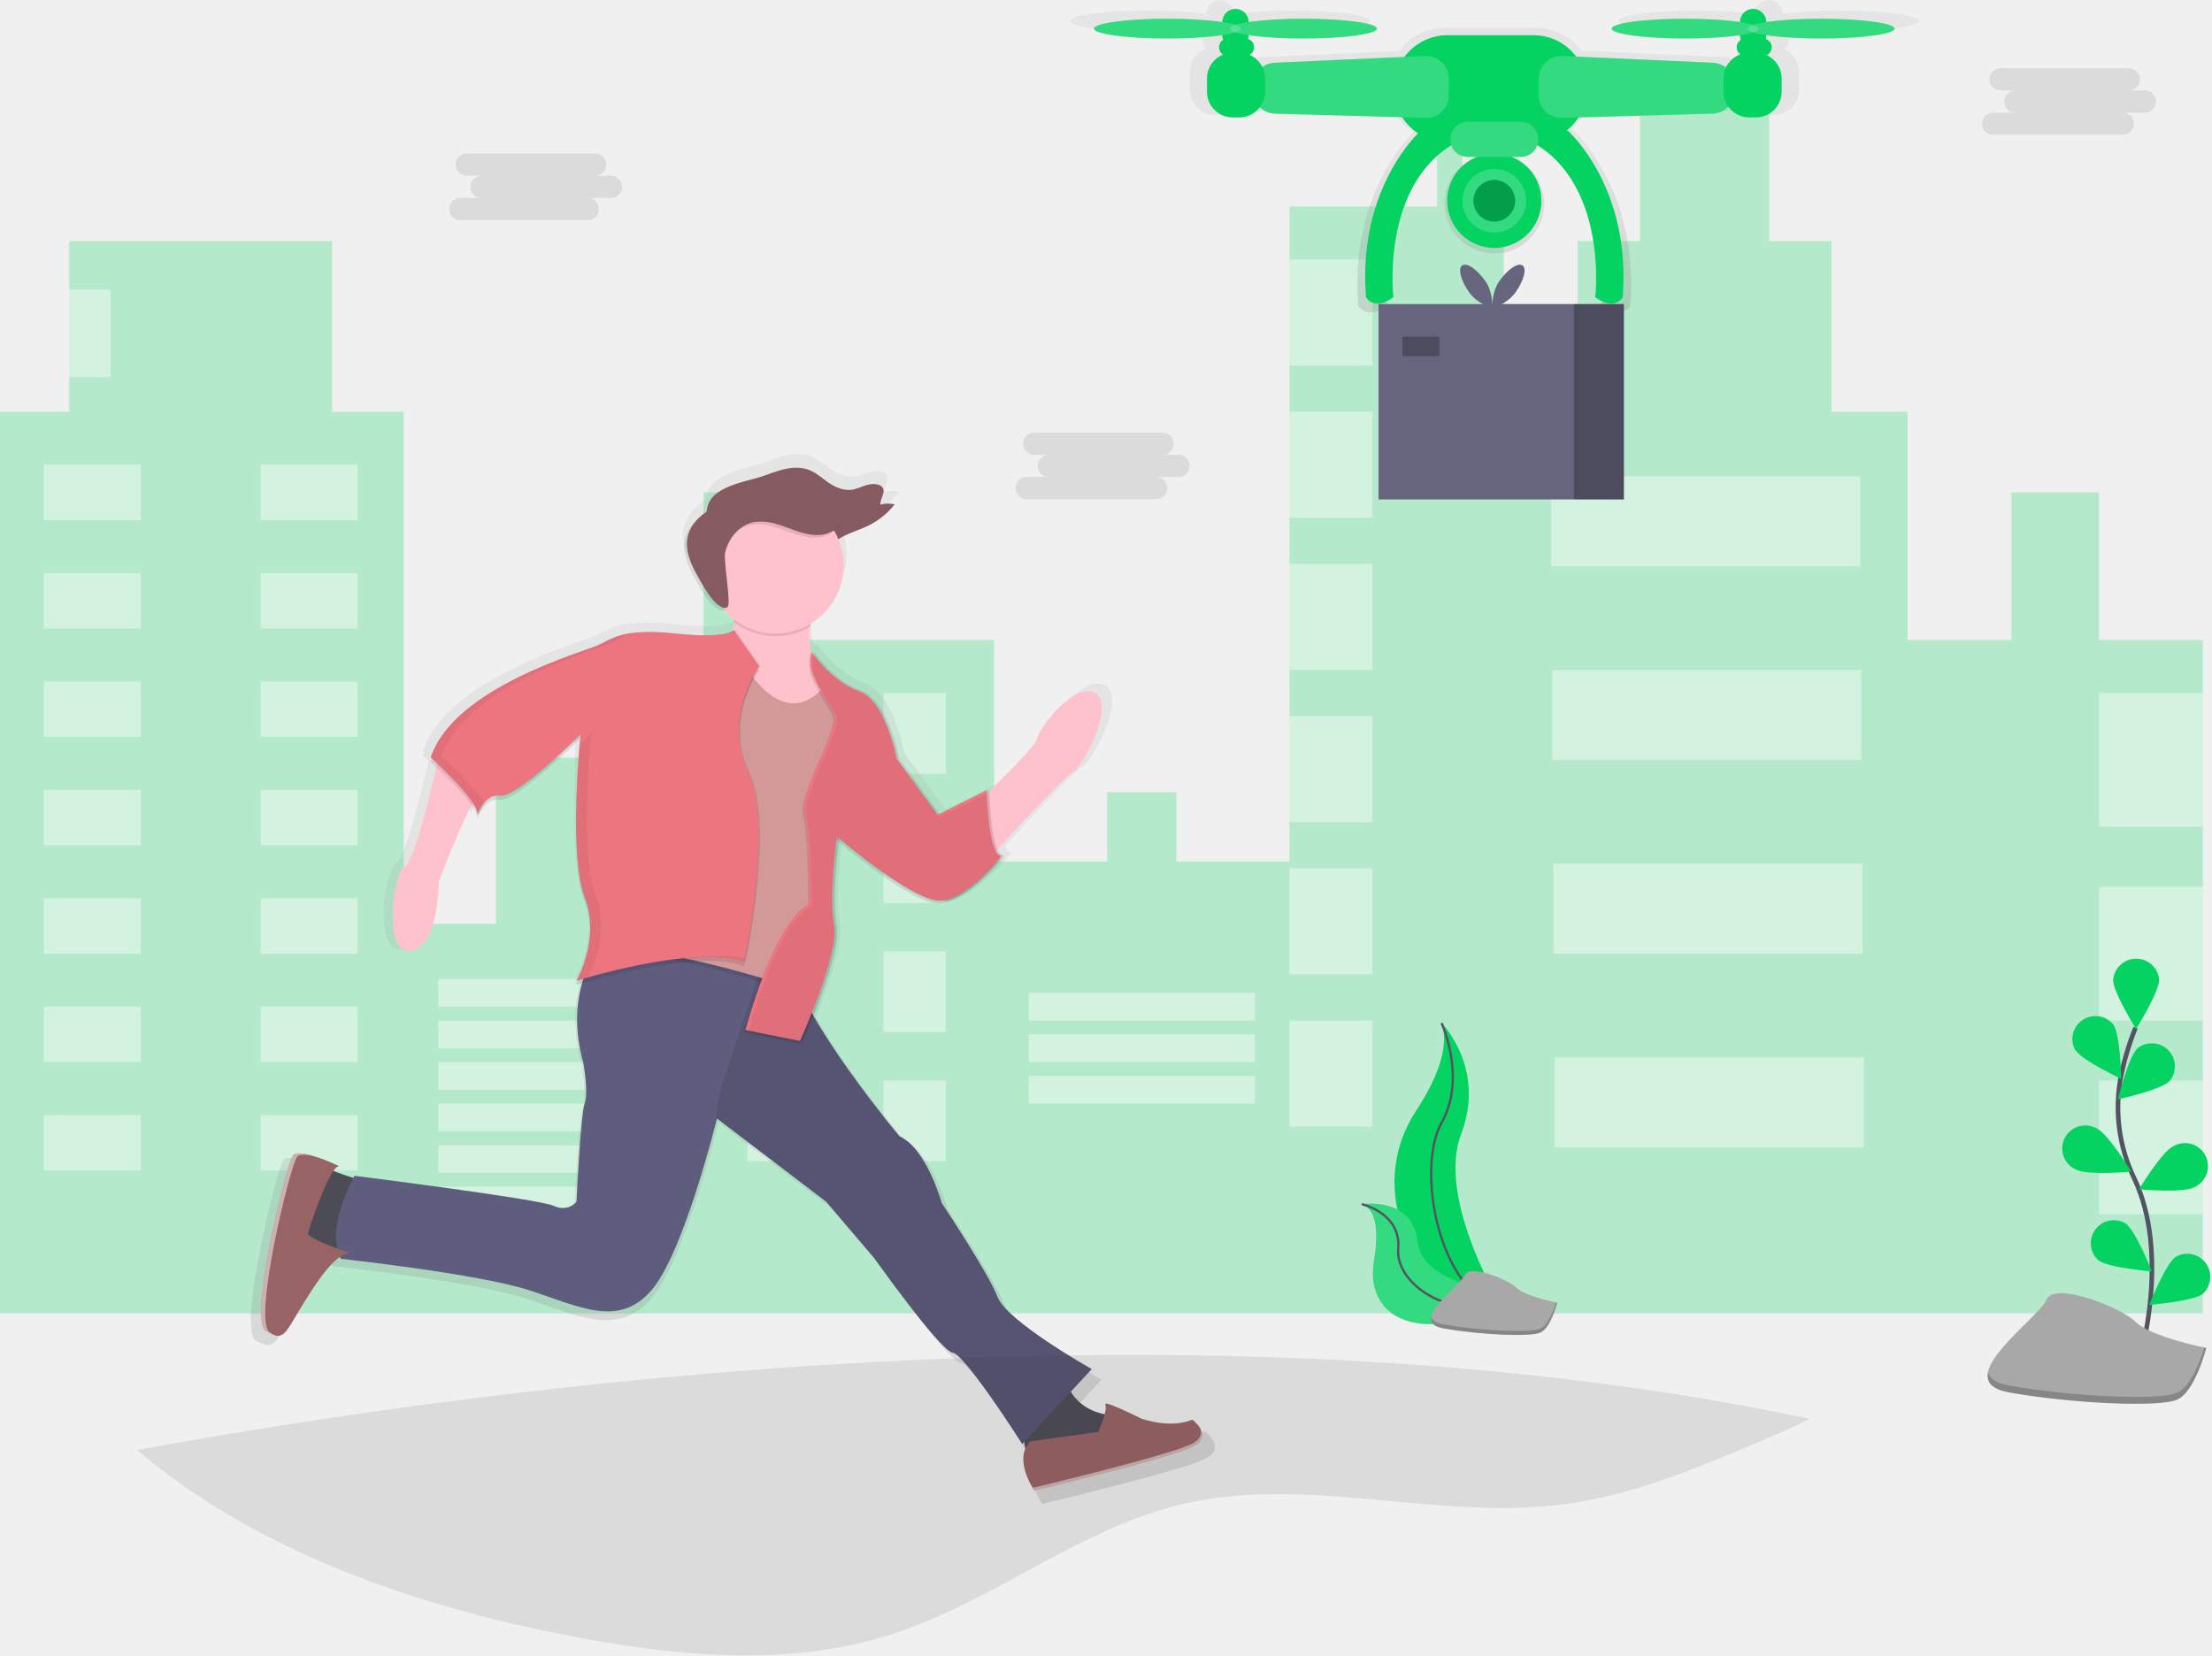
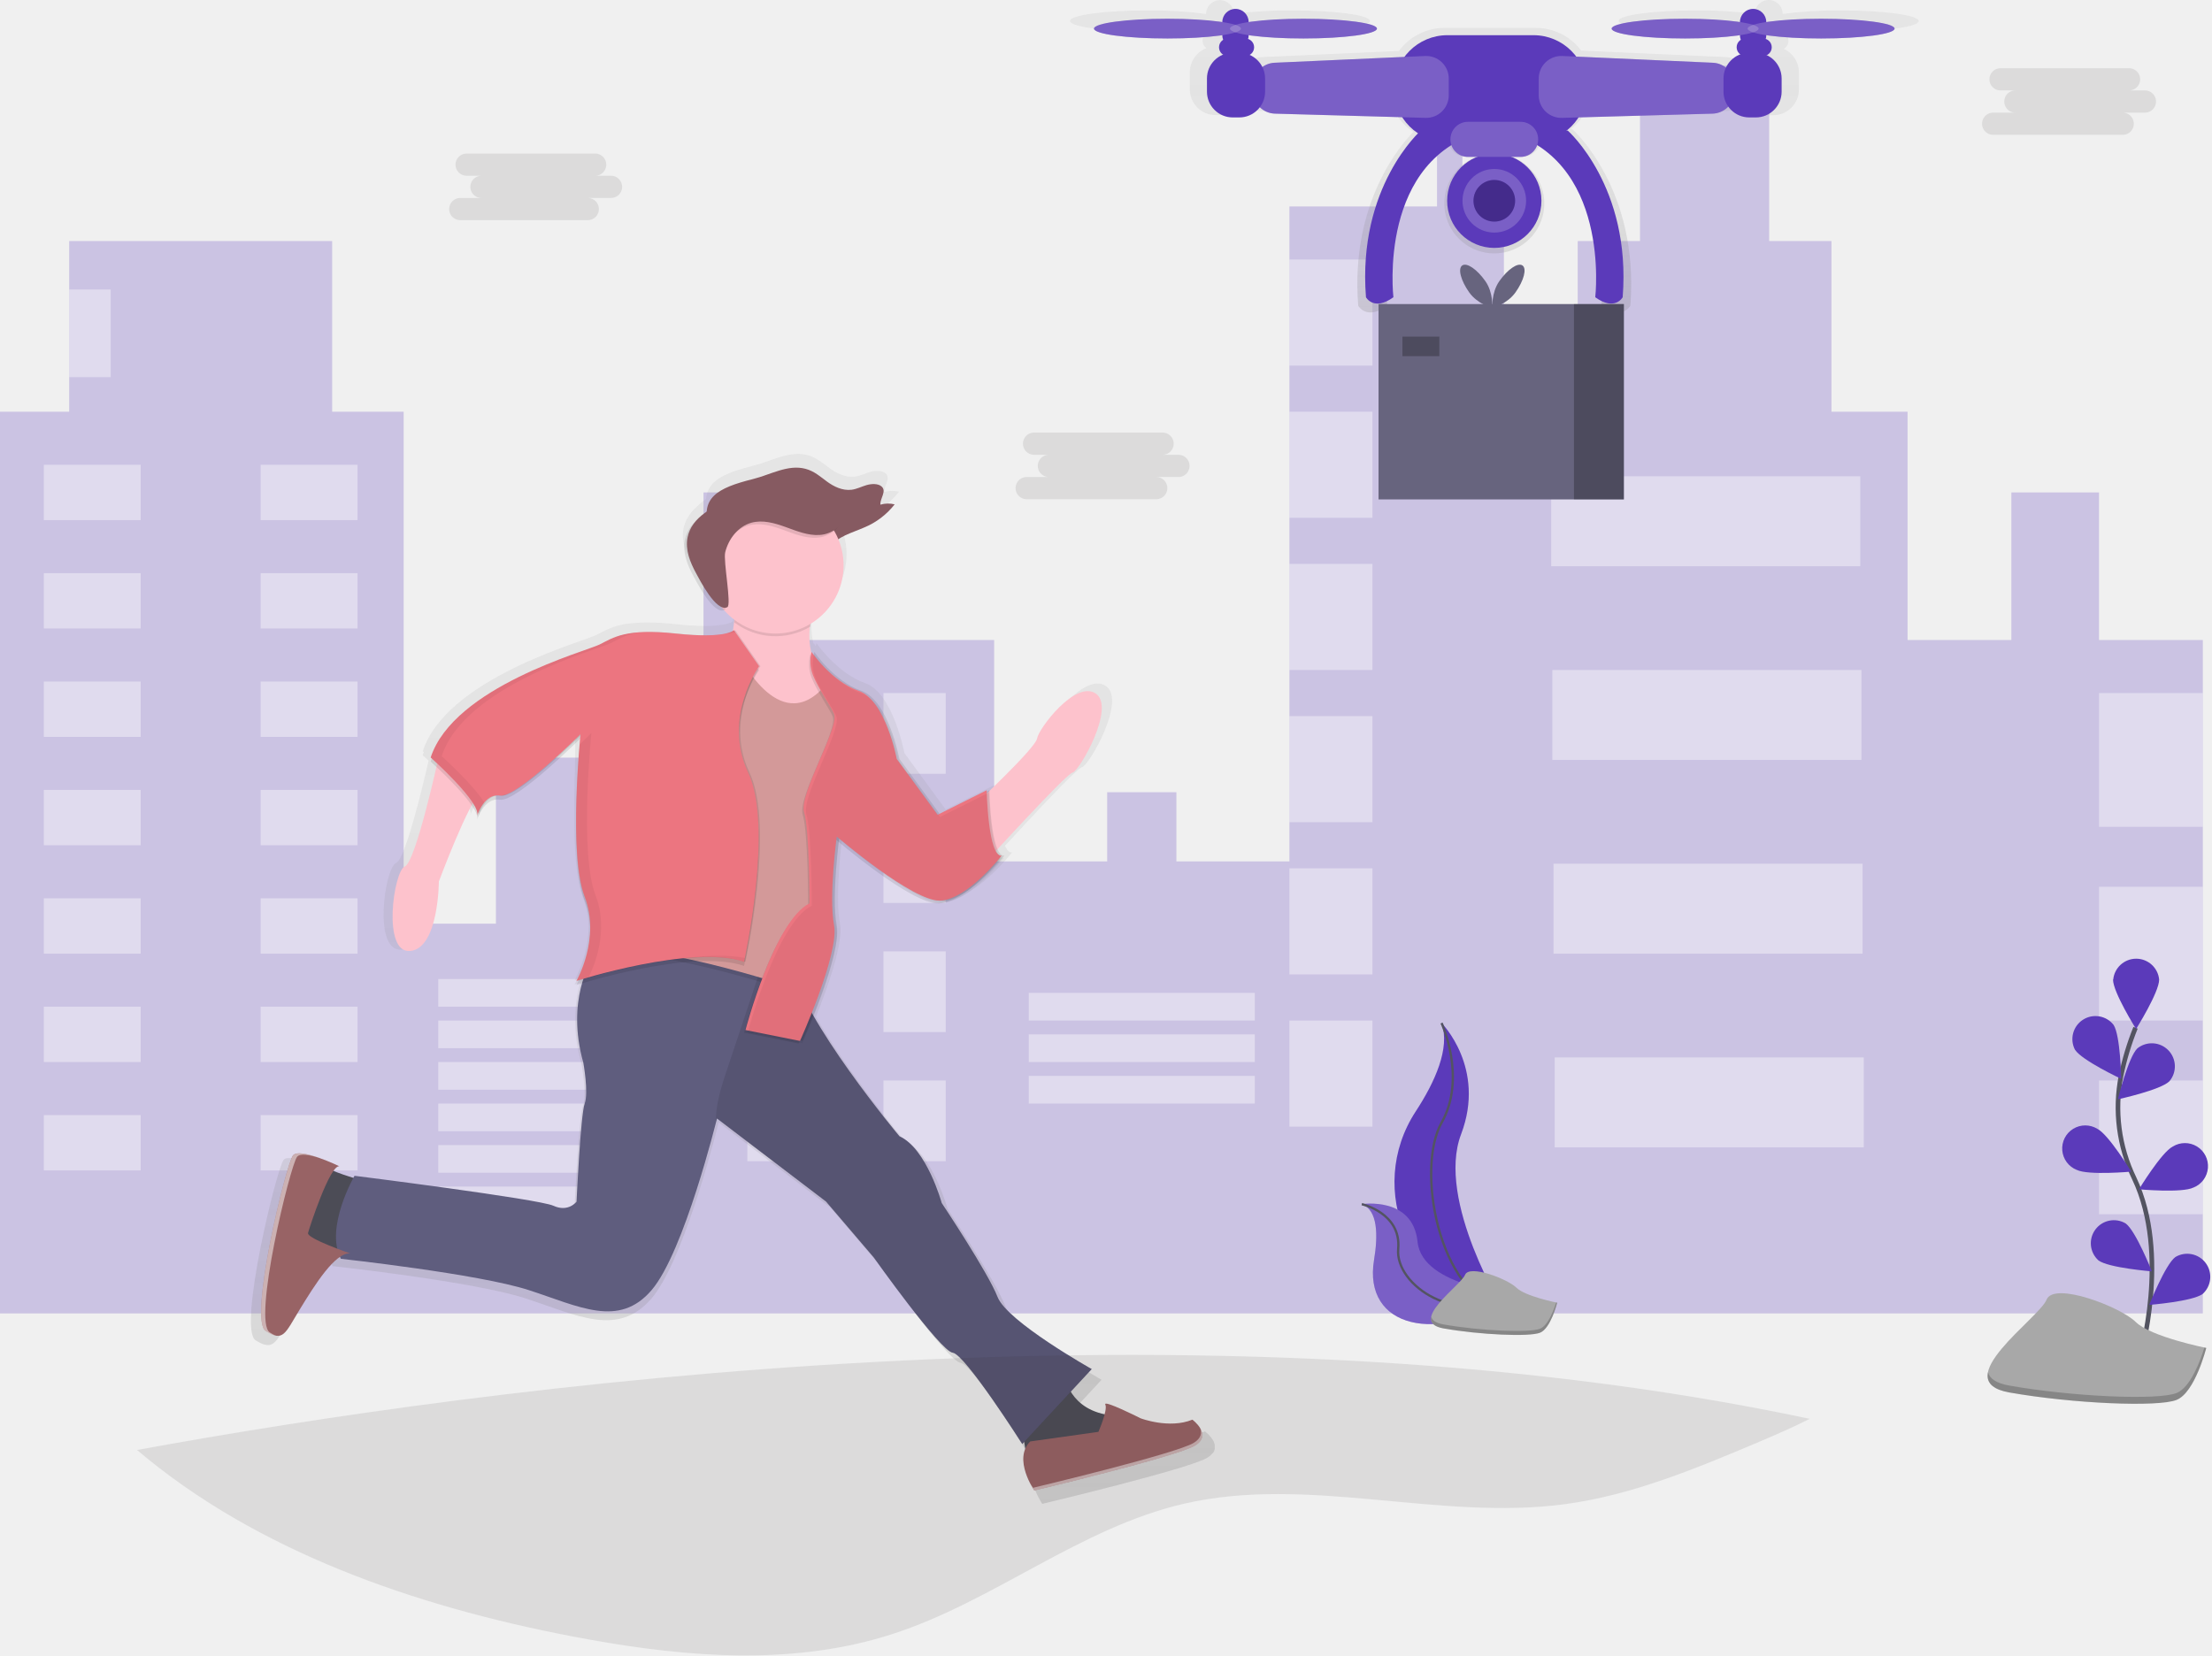
<svg xmlns="http://www.w3.org/2000/svg" xmlns:xlink="http://www.w3.org/1999/xlink" id="26c346b9-da0c-4941-90c9-e7f7f9ba5ac3" data-name="Layer 1" width="958.98" height="717.78" viewBox="0 0 958.98 717.78">
  <defs>
    <linearGradient id="4ef13be0-8e55-4463-b812-64152197208f" x1="768.34" y1="226.6" x2="768.34" y2="91.11" gradientUnits="userSpaceOnUse">
      <stop offset="0" stop-color="gray" stop-opacity="0.25" />
      <stop offset="0.54" stop-color="gray" stop-opacity="0.12" />
      <stop offset="1" stop-color="gray" stop-opacity="0.1" />
    </linearGradient>
    <linearGradient id="5bed69c4-1e02-4930-aaf9-54950fab6759" x1="324.42" y1="444.93" x2="324.42" y2="444.59" xlink:href="#4ef13be0-8e55-4463-b812-64152197208f" />
    <linearGradient id="a88837d3-ccd3-4ab3-a7ec-270b2797a153" x1="437.75" y1="743.35" x2="437.75" y2="288.01" xlink:href="#4ef13be0-8e55-4463-b812-64152197208f" />
  </defs>
-   <polygon points="910 277.53 910 213.53 872 213.53 872 277.53 827 277.53 827 178.53 794 178.53 794 104.53 767 104.53 767 28.53 711 28.53 711 104.53 684 104.53 684 178.53 652 178.53 652 89.53 634 89.53 634 44.53 623 44.53 623 89.53 559 89.53 559 373.53 510 373.53 510 343.53 480 343.53 480 373.53 431 373.53 431 277.53 343 277.53 343 213.53 305 213.53 305 277.53 303 277.53 303 400.53 263 400.53 263 328.53 215 328.53 215 400.53 175 400.53 175 178.53 144 178.53 144 104.53 30 104.53 30 178.53 0 178.53 0 569.53 175 569.53 303 569.53 431 569.53 559 569.53 652 569.53 827 569.53 955 569.53 955 277.53 910 277.53" fill="#04d361" opacity="0.25" />
+   <polygon points="910 277.53 910 213.53 872 213.53 872 277.53 827 277.53 827 178.53 794 178.53 794 104.53 767 104.53 767 28.53 711 28.53 711 104.53 684 104.53 684 178.53 652 178.53 652 89.53 634 89.53 634 44.53 623 44.53 623 89.53 559 89.53 559 373.53 510 373.53 510 343.53 480 343.53 480 373.53 431 373.53 431 277.53 343 277.53 343 213.53 305 213.53 305 277.53 303 277.53 303 400.53 263 400.53 263 328.53 215 328.53 215 400.53 175 400.53 175 178.53 144 178.53 144 104.53 30 104.53 30 178.53 0 178.53 0 569.53 175 569.53 303 569.53 431 569.53 559 569.53 652 569.53 827 569.53 955 569.53 955 277.53 910 277.53" fill="#5b3aba" opacity="0.25" />
  <rect x="19" y="201.53" width="42" height="24" fill="#fff" opacity="0.4" />
  <rect x="233.51" y="292.64" width="42" height="24" transform="translate(388.51 518.17) rotate(-180)" fill="#fff" opacity="0.4" />
  <rect x="19" y="248.53" width="42" height="24" fill="#fff" opacity="0.4" />
  <rect x="233.51" y="339.64" width="42" height="24" transform="translate(388.51 612.17) rotate(-180)" fill="#fff" opacity="0.4" />
  <rect x="19" y="295.53" width="42" height="24" fill="#fff" opacity="0.4" />
  <rect x="233.51" y="386.64" width="42" height="24" transform="translate(388.51 706.17) rotate(-180)" fill="#fff" opacity="0.4" />
  <rect x="19" y="342.53" width="42" height="24" fill="#fff" opacity="0.4" />
  <rect x="233.51" y="433.64" width="42" height="24" transform="translate(388.51 800.17) rotate(-180)" fill="#fff" opacity="0.4" />
  <rect x="19" y="389.53" width="42" height="24" fill="#fff" opacity="0.4" />
  <rect x="233.51" y="480.64" width="42" height="24" transform="translate(388.51 894.17) rotate(-180)" fill="#fff" opacity="0.4" />
  <rect x="19" y="436.53" width="42" height="24" fill="#fff" opacity="0.4" />
  <rect x="233.51" y="527.64" width="42" height="24" transform="translate(388.51 988.17) rotate(-180)" fill="#fff" opacity="0.4" />
  <rect x="19" y="483.53" width="42" height="24" fill="#fff" opacity="0.4" />
  <rect x="233.51" y="574.64" width="42" height="24" transform="translate(388.51 1082.17) rotate(-180)" fill="#fff" opacity="0.4" />
  <rect x="190" y="424.53" width="98" height="12" fill="#fff" opacity="0.4" />
  <rect x="190" y="442.53" width="98" height="12" fill="#fff" opacity="0.4" />
  <rect x="190" y="460.53" width="98" height="12" fill="#fff" opacity="0.4" />
  <rect x="446" y="430.53" width="98" height="12" fill="#fff" opacity="0.4" />
  <rect x="446" y="448.53" width="98" height="12" fill="#fff" opacity="0.4" />
  <rect x="446" y="466.53" width="98" height="12" fill="#fff" opacity="0.4" />
  <rect x="190" y="478.53" width="98" height="12" fill="#fff" opacity="0.4" />
  <rect x="190" y="496.53" width="98" height="12" fill="#fff" opacity="0.4" />
  <rect x="190" y="514.53" width="98" height="12" fill="#fff" opacity="0.4" />
  <rect x="324" y="300.53" width="27" height="35" fill="#fff" opacity="0.4" />
  <rect x="503.51" y="391.64" width="27" height="35" transform="translate(913.51 727.17) rotate(-180)" fill="#fff" opacity="0.4" />
  <rect x="324" y="356.53" width="27" height="35" fill="#fff" opacity="0.4" />
  <rect x="503.51" y="447.64" width="27" height="35" transform="translate(913.51 839.17) rotate(-180)" fill="#fff" opacity="0.4" />
  <rect x="324" y="412.53" width="27" height="35" fill="#fff" opacity="0.4" />
  <rect x="503.51" y="503.64" width="27" height="35" transform="translate(913.51 951.17) rotate(-180)" fill="#fff" opacity="0.4" />
  <rect x="324" y="468.53" width="27" height="35" fill="#fff" opacity="0.4" />
  <rect x="503.51" y="559.64" width="27" height="35" transform="translate(913.51 1063.17) rotate(-180)" fill="#fff" opacity="0.4" />
  <rect x="559" y="112.53" width="36" height="46" fill="#fff" opacity="0.4" />
  <rect x="559" y="178.53" width="36" height="46" fill="#fff" opacity="0.4" />
  <rect x="559" y="244.53" width="36" height="46" fill="#fff" opacity="0.4" />
  <rect x="559" y="310.53" width="36" height="46" fill="#fff" opacity="0.4" />
  <rect x="559" y="376.53" width="36" height="46" fill="#fff" opacity="0.4" />
  <rect x="559" y="442.53" width="36" height="46" fill="#fff" opacity="0.4" />
  <rect x="672.5" y="206.53" width="134" height="39" fill="#fff" opacity="0.4" />
  <rect x="673" y="290.53" width="134" height="39" fill="#fff" opacity="0.4" />
  <rect x="673.5" y="374.53" width="134" height="39" fill="#fff" opacity="0.4" />
  <rect x="674" y="458.53" width="134" height="39" fill="#fff" opacity="0.4" />
  <rect x="30" y="125.53" width="18" height="38" fill="#fff" opacity="0.4" />
  <rect x="910" y="300.53" width="45" height="58" fill="#fff" opacity="0.4" />
  <rect x="910" y="384.53" width="45" height="58" fill="#fff" opacity="0.4" />
  <rect x="910" y="468.53" width="45" height="58" fill="#fff" opacity="0.4" />
  <path d="M385.19,167.32h-6.88a4.82,4.82,0,1,0,0-9.63H322.58a4.82,4.82,0,0,0,0,9.63h6.88a4.82,4.82,0,1,0,0,9.63h-9.63a4.82,4.82,0,0,0,0,9.63h55.73a4.82,4.82,0,0,0,0-9.63h9.63a4.82,4.82,0,1,0,0-9.63Z" transform="translate(-120.51 -91.11)" fill="#252223" opacity="0.1" />
  <path d="M631.19,288.32h-6.88a4.82,4.82,0,1,0,0-9.63H568.58a4.82,4.82,0,0,0,0,9.63h6.88a4.82,4.82,0,1,0,0,9.63h-9.63a4.82,4.82,0,1,0,0,9.63h55.73a4.82,4.82,0,1,0,0-9.63h9.63a4.82,4.82,0,1,0,0-9.63Z" transform="translate(-120.51 -91.11)" fill="#252223" opacity="0.1" />
  <path d="M1050.19,130.32h-6.88a4.82,4.82,0,1,0,0-9.63H987.58a4.82,4.82,0,0,0,0,9.63h6.88a4.82,4.82,0,1,0,0,9.63h-9.63a4.82,4.82,0,1,0,0,9.63h55.73a4.82,4.82,0,1,0,0-9.63h9.63a4.82,4.82,0,1,0,0-9.63Z" transform="translate(-120.51 -91.11)" fill="#252223" opacity="0.1" />
  <path d="M918.56,95.65a181.12,181.12,0,0,0-25.21,1.52h0a6,6,0,0,0-12.1,0h0a181.12,181.12,0,0,0-25.21-1.52c-18.65,0-33.78,2-33.78,4.54s15.12,4.54,33.78,4.54a181.12,181.12,0,0,0,25.21-1.52h0a6,6,0,0,0,.39,2.13,4,4,0,0,0-.4,6.53,11.17,11.17,0,0,0-6.63,6.1,10.33,10.33,0,0,0-5.8-2.11L806,113.06a24.54,24.54,0,0,0-19.67-9.85H746.79a24.54,24.54,0,0,0-19.78,10l-59.66,2.67a10.33,10.33,0,0,0-5.43,1.83,11.17,11.17,0,0,0-5.81-5.58,4,4,0,0,0-.95-7.19,6,6,0,0,0,.25-1.73h0a181.11,181.11,0,0,0,25.21,1.52c18.65,0,33.78-2,33.78-4.54s-15.12-4.54-33.78-4.54a181.12,181.12,0,0,0-25.21,1.52h0a6,6,0,0,0-6-6h0a6,6,0,0,0-6,6h0a181.12,181.12,0,0,0-25.21-1.52c-18.65,0-33.78,2-33.78,4.54s15.12,4.54,33.78,4.54a181.12,181.12,0,0,0,25.21-1.52h0a6,6,0,0,0,.39,2.13,4,4,0,0,0-.24,6.66,11.14,11.14,0,0,0-7.21,10.41v7.46A11.14,11.14,0,0,0,647.4,141h4.43a11.11,11.11,0,0,0,8.93-4.5,10.33,10.33,0,0,0,6.76,2.77l58.5,1.64a24.7,24.7,0,0,0,7.25,7.39c-5.6,5.69-27.44,30.92-23.92,75.38,0,0,3.53,6.55,12.6,0,0,0-5.8-49.54,26.67-69.94a8.06,8.06,0,0,0,7.61,5.41h4.15a21.68,21.68,0,1,0,15.91,0h4.15a8.06,8.06,0,0,0,7.61-5.41c32.47,20.4,26.67,69.94,26.67,69.94,9.07,6.55,12.6,0,12.6,0,4-50.92-25.21-76.62-25.21-76.62h-.53a24.7,24.7,0,0,0,5.48-6.06l61.58-1.72a10.34,10.34,0,0,0,7.05-3,11.12,11.12,0,0,0,9.14,4.78h4.43a11.14,11.14,0,0,0,11.14-11.14v-7.46a11.14,11.14,0,0,0-6.6-10.17,4,4,0,0,0-.72-7.31,6,6,0,0,0,.25-1.73h0a181.11,181.11,0,0,0,25.21,1.52c18.65,0,33.78-2,33.78-4.54S937.22,95.65,918.56,95.65Z" transform="translate(-120.51 -91.11)" fill="url(#4ef13be0-8e55-4463-b812-64152197208f)" />
-   <circle cx="647.83" cy="87.06" r="20.44" fill="#04d361" />
-   <circle cx="647.83" cy="87.06" r="13.79" fill="#04d361" />
+   <circle cx="647.83" cy="87.06" r="20.44" fill="#5b3aba" />
+   <circle cx="647.83" cy="87.06" r="13.79" fill="#5b3aba" />
  <circle cx="647.83" cy="87.06" r="13.79" fill="#f5f5f5" opacity="0.2" />
-   <circle cx="647.83" cy="87.06" r="9.03" fill="#04d361" />
+   <circle cx="647.83" cy="87.06" r="9.03" fill="#5b3aba" />
  <circle cx="647.83" cy="87.06" r="9.03" opacity="0.25" />
-   <path d="M736.48,147.74S708.91,172,712.71,220c0,0,3.33,6.18,11.89,0,0,0-7.13-60.86,40.41-72.27Z" transform="translate(-120.51 -91.11)" fill="#04d361" />
-   <path d="M800.19,147.74S827.77,172,824,220c0,0-3.33,6.18-11.89,0,0,0,7.13-60.86-40.41-72.27Z" transform="translate(-120.51 -91.11)" fill="#04d361" />
-   <rect x="604.32" y="15.26" width="83.68" height="46.36" rx="23.18" ry="23.18" fill="#04d361" />
-   <path d="M738.54,142.22l-65.29-1.83a9.79,9.79,0,0,1-9.52-9.79V128.1a9.79,9.79,0,0,1,9.35-9.78l65.29-2.93a9.79,9.79,0,0,1,10.23,9.78v7.27A9.79,9.79,0,0,1,738.54,142.22Z" transform="translate(-120.51 -91.11)" fill="#04d361" />
-   <path d="M797.66,142.22l65.29-1.83a9.79,9.79,0,0,0,9.52-9.79V128.1a9.79,9.79,0,0,0-9.35-9.78l-65.29-2.93a9.79,9.79,0,0,0-10.23,9.78v7.27A9.79,9.79,0,0,0,797.66,142.22Z" transform="translate(-120.51 -91.11)" fill="#04d361" />
+   <path d="M736.48,147.74S708.91,172,712.71,220c0,0,3.33,6.18,11.89,0,0,0-7.13-60.86,40.41-72.27Z" transform="translate(-120.51 -91.11)" fill="#5b3aba" />
+   <path d="M800.19,147.74S827.77,172,824,220c0,0-3.33,6.18-11.89,0,0,0,7.13-60.86-40.41-72.27Z" transform="translate(-120.51 -91.11)" fill="#5b3aba" />
+   <rect x="604.32" y="15.26" width="83.68" height="46.36" rx="23.18" ry="23.18" fill="#5b3aba" />
+   <path d="M738.54,142.22l-65.29-1.83a9.79,9.79,0,0,1-9.52-9.79V128.1a9.79,9.79,0,0,1,9.35-9.78l65.29-2.93a9.79,9.79,0,0,1,10.23,9.78v7.27A9.79,9.79,0,0,1,738.54,142.22Z" transform="translate(-120.51 -91.11)" fill="#5b3aba" />
+   <path d="M797.66,142.22l65.29-1.83a9.79,9.79,0,0,0,9.52-9.79V128.1a9.79,9.79,0,0,0-9.35-9.78l-65.29-2.93a9.79,9.79,0,0,0-10.23,9.78v7.27A9.79,9.79,0,0,0,797.66,142.22Z" transform="translate(-120.51 -91.11)" fill="#5b3aba" />
  <path d="M738.54,142.22l-65.29-1.83a9.79,9.79,0,0,1-9.52-9.79V128.1a9.79,9.79,0,0,1,9.35-9.78l65.29-2.93a9.79,9.79,0,0,1,10.23,9.78v7.27A9.79,9.79,0,0,1,738.54,142.22Z" transform="translate(-120.51 -91.11)" fill="#f5f5f5" opacity="0.2" />
  <path d="M797.66,142.22l65.29-1.83a9.79,9.79,0,0,0,9.52-9.79V128.1a9.79,9.79,0,0,0-9.35-9.78l-65.29-2.93a9.79,9.79,0,0,0-10.23,9.78v7.27A9.79,9.79,0,0,0,797.66,142.22Z" transform="translate(-120.51 -91.11)" fill="#f5f5f5" opacity="0.2" />
-   <rect x="523.26" y="22.87" width="25.2" height="28.05" rx="11.17" ry="11.17" fill="#04d361" />
-   <rect x="747.2" y="22.87" width="25.2" height="28.05" rx="11.17" ry="11.17" fill="#04d361" />
-   <rect x="528.49" y="16.69" width="15.21" height="7.61" rx="3.8" ry="3.8" fill="#04d361" />
-   <rect x="529.92" y="3.85" width="11.41" height="17.12" rx="5.71" ry="5.71" fill="#04d361" />
-   <ellipse cx="506.14" cy="12.41" rx="31.86" ry="4.28" fill="#04d361" />
-   <ellipse cx="565.1" cy="12.41" rx="31.86" ry="4.28" fill="#04d361" />
-   <rect x="752.9" y="16.69" width="15.21" height="7.61" rx="3.8" ry="3.8" fill="#04d361" />
-   <rect x="754.33" y="3.85" width="11.41" height="17.12" rx="5.71" ry="5.71" fill="#04d361" />
-   <ellipse cx="730.56" cy="12.41" rx="31.86" ry="4.28" fill="#04d361" />
-   <ellipse cx="789.51" cy="12.41" rx="31.86" ry="4.28" fill="#04d361" />
+   <rect x="523.26" y="22.87" width="25.2" height="28.05" rx="11.17" ry="11.17" fill="#5b3aba" />
+   <rect x="747.2" y="22.87" width="25.2" height="28.05" rx="11.17" ry="11.17" fill="#5b3aba" />
+   <rect x="528.49" y="16.69" width="15.21" height="7.61" rx="3.8" ry="3.8" fill="#5b3aba" />
+   <rect x="529.92" y="3.85" width="11.41" height="17.12" rx="5.71" ry="5.71" fill="#5b3aba" />
+   <ellipse cx="506.14" cy="12.41" rx="31.86" ry="4.28" fill="#5b3aba" />
+   <ellipse cx="565.1" cy="12.41" rx="31.86" ry="4.28" fill="#5b3aba" />
+   <rect x="752.9" y="16.69" width="15.21" height="7.61" rx="3.8" ry="3.8" fill="#5b3aba" />
+   <rect x="754.33" y="3.85" width="11.41" height="17.12" rx="5.71" ry="5.71" fill="#5b3aba" />
+   <ellipse cx="730.56" cy="12.41" rx="31.86" ry="4.28" fill="#5b3aba" />
+   <ellipse cx="789.51" cy="12.41" rx="31.86" ry="4.28" fill="#5b3aba" />
  <ellipse cx="506.14" cy="12.41" rx="31.86" ry="4.28" fill="#f5f5f5" opacity="0.2" />
  <ellipse cx="565.1" cy="12.41" rx="31.86" ry="4.28" fill="#f5f5f5" opacity="0.2" />
  <ellipse cx="730.56" cy="12.41" rx="31.86" ry="4.28" fill="#f5f5f5" opacity="0.2" />
  <ellipse cx="789.51" cy="12.41" rx="31.86" ry="4.28" fill="#f5f5f5" opacity="0.2" />
-   <rect x="628.81" y="52.82" width="38.04" height="15.21" rx="7.61" ry="7.61" fill="#04d361" />
+   <rect x="628.81" y="52.82" width="38.04" height="15.21" rx="7.61" ry="7.61" fill="#5b3aba" />
  <rect x="628.81" y="52.82" width="38.04" height="15.21" rx="7.61" ry="7.61" fill="#f5f5f5" opacity="0.2" />
  <polygon points="682.36 131.85 597.65 131.85 597.65 216.56 682.36 216.56 704 216.56 704 131.85 682.36 131.85" fill="#67647e" />
  <rect x="682.36" y="131.85" width="21.65" height="84.71" opacity="0.25" />
  <rect x="608" y="145.97" width="16" height="8.47" opacity="0.25" />
  <path d="M764.45,213c3.6,5.1,3,11.67,3,11.67s-6.38-1.69-10-6.79-5-10.32-3-11.67S760.85,207.89,764.45,213Z" transform="translate(-120.51 -91.11)" fill="#67647e" />
  <path d="M770.54,213c-3.6,5.1-3,11.67-3,11.67s6.38-1.69,10-6.79,5-10.32,3-11.67S774.14,207.89,770.54,213Z" transform="translate(-120.51 -91.11)" fill="#67647e" />
  <path d="M324.48,444.59l-.11.34A2,2,0,0,0,324.48,444.59Z" transform="translate(-120.51 -91.11)" fill="url(#5bed69c4-1e02-4930-aaf9-54950fab6759)" />
  <path d="M646.39,721.2c.07-.1.14-.19.19-.29l.11-.21c.05-.1.11-.19.15-.29l.08-.21c0-.1.08-.2.11-.3s0-.13.05-.2.05-.2.07-.31,0-.12,0-.19,0-.21,0-.32,0-.11,0-.17,0-.22,0-.33,0-.1,0-.15,0-.23,0-.34l0-.13c0-.12,0-.24-.08-.36l0-.11c0-.13-.08-.25-.12-.38l0-.08q-.07-.2-.16-.39l0-.06q-.09-.21-.2-.41l0,0-.24-.43h0a14.8,14.8,0,0,0-3.43-3.72c-10.31,4.25-23-.61-23-.61s-17-8.49-15.77-6.07c.41.82.2,2.45-.26,4.27-8.14-1.71-12.63-6.08-15.07-10l9.27-10s-37.61-21.23-41.85-32.15-24.87-41.85-24.87-41.85-6.67-24.26-18.8-29.72c0,0-24.19-28.9-38.32-53.68,5-12.49,12-32,10.42-40.33-2-10.38.07-30,.9-36.94,6.71,5.6,34,27.77,44.59,27.24,3.81-.19,7.91-2.23,11.76-4.95,9.16-5.8,17.36-16.28,17.36-16.28-1.24.12-2.25-1-3.07-2.9,10.13-11,31.11-33.64,33.4-34.1,3-.61,19.41-29.11,10.31-35.18s-25.47,15.77-26.08,20c-.41,2.88-13.1,15.52-21.22,23.36,0-.2,0-.31,0-.31l-1.2.6c0-.38,0-.6,0-.6l-20.95,10.47-17.87-24.42s-4.85-26.08-17-30.33S474.48,370,474.48,370a12.49,12.49,0,0,0-.27,1.29c-.61-.81-.94-1.29-.94-1.29s0,.11-.08.29a31.91,31.91,0,0,1-.69-11.42l.17-.1c.07-.47.15-.92.23-1.35a30.35,30.35,0,0,0,12.29-37.59c3.09-2.16,7.57-3.5,11.38-5.14a33.38,33.38,0,0,0,13.69-10.35,12.07,12.07,0,0,0-6.34.13c-.26-2.81,3-6,.46-8.14-1.56-1.33-4.47-1.21-6.69-.55s-4.25,1.74-6.61,2c-4.11.5-8-1.49-10.93-3.64s-5.69-4.67-9.61-5.69c-7.79-2-15.51,2.61-23.33,4.57-12.56,3.14-20,6.5-20.61,14.5a26,26,0,0,0-4.44,3.77,16.55,16.55,0,0,0-5.32,9c-1.06,5.44,1.14,11,3.8,15.84,1.51,2.77,8.77,17.12,13.7,15.23a30.5,30.5,0,0,0,4.54,4.25c-.16,1.65-.39,3.32-.65,5a11.28,11.28,0,0,1-3.57,1.23,42.93,42.93,0,0,1-8.23.72,120.44,120.44,0,0,1-12.91-.79,109,109,0,0,0-12.55-.72,61.25,61.25,0,0,0-6.26.3l-.32,0-1.24.15-.19,0-1.35.22-.15,0-1.1.22-.25.05-1.12.27h0l-1.1.31-.18.05-.86.27-.19.06c-.65.22-1.26.46-1.84.7l-.18.08-.72.31-.13.06-.81.38-.07,0-.7.35-.17.09-.68.35,0,0-.86.45-.52.27-.24.13-.71.36c-6.07,3-64.9,18.8-75.21,50.34l.21.19,0,0,.23.21c-.17.46-.34.92-.49,1.38,0,0,1,.9,2.56,2.36-2.77,12.06-10.19,42.88-14.09,44.34-4.85,1.82-10.31,38.82,2.43,37.61s12.74-30.93,12.74-30.93,8.4-22.52,14.59-33.95a15.94,15.94,0,0,1,2.43,4.71l0,.13,0-.12a3.41,3.41,0,0,1,.07,1.6c.6-1.76,3.71-9.84,10.2-8.76,6.93,1.16,33.11-24.63,35.59-27.1-.06.67-.14,1.51-.22,2.48h0v0c0,.57-.1,1.18-.15,1.84l0,.21,0,.5,0,.33,0,.51,0,.36,0,.51,0,.46-.05.75,0,.61,0,.43,0,.61,0,.41,0,.64,0,.43,0,.7,0,.4-.07,1.1v.15l-.06,1,0,.35,0,.84,0,.4,0,.86,0,.36-.05,1v.2q0,.65-.06,1.31v.08q0,.6-.05,1.2v.35l0,1,0,.4q0,.5,0,1v.34q0,1.37-.09,2.77v.2q0,.59,0,1.18v.36q0,.53,0,1.06v.37q0,.58,0,1.17v.23q0,1.43,0,2.88c0,.1,0,.2,0,.31q0,.56,0,1.12,0,.19,0,.39,0,.53,0,1.07c0,.1,0,.2,0,.3,0,13.23.81,26.7,3.78,34.38a37.78,37.78,0,0,1,2.48,12.92,52.73,52.73,0,0,1-6.12,22.87h0l.71-.22-.13.23.39-.12c-.6,1.25-1,1.94-1,1.94s.88-.28,2.45-.74c-2.24,7.9-3.73,20.06.58,35.32,0,0,2.43,13.34.61,18.2s-3.64,43.67-3.64,43.67-3.64,4.85-10.31,1.82-88.55-13.34-88.55-13.34-.19.33-.51.92c-2.52-.79-6.15-2-8.8-3.11,1-1.38,1.89-2.17,2.64-2.06,0,0-4.37-2.11-9.13-3.78h0l-.87-.3h0l-.85-.28-.06,0-.81-.25-.09,0-.74-.21-.15,0-.7-.18-.18,0-.67-.15-.19,0-.6-.12-.23,0-.54-.09-.26,0-.49-.06-.27,0-.46,0h-.93l-.37,0-.24,0-.33.07-.22,0-.28.1-.2.07a2.36,2.36,0,0,0-.26.15l-.15.09a1.88,1.88,0,0,0-.33.31c-3,3.64-20,73.39-12.13,78.24l.68.41.28.16.36.2.35.18.25.13.38.18.19.09.39.17.14.06.4.15.09,0,.41.13h.05c4.4,1.19,5.86-2.88,11.19-11.6,5.22-8.54,11.93-19.31,17.79-23.3.13.29.26.58.4.86,0,0,61.26,6.67,83.7,14s40,17,54.59,0c13.06-15.23,26.11-64.62,28.66-74.63h0v0l.38-1.5h0l0-.13v-.13l48.52,37,21.23,24.87s29.72,41.85,35.18,42.46S567,722.73,567,722.73l.92-1c.22,1.11.39,2.13.52,3-2,4.81-.15,10.61,1.67,14.43h0l.08.16.21.42.11.22.2.39.1.19.21.4.11.19.16.29.08.15.21.36.09.15.13.21.07.12.16.26.06.1.1.15,0,.07.1.16,0,0,.06.08v0l0,0s63.69-15.16,71.57-20c.25-.15.48-.31.7-.47l.2-.16.4-.32.2-.19.31-.29.18-.21.24-.28Z" transform="translate(-120.51 -91.11)" fill="url(#a88837d3-ccd3-4ab3-a7ec-270b2797a153)" />
  <path d="M276.5,602.74s-14.18-4.14-14.77-5.91-12.41,32.49-12.41,32.49l11.82,8.27s12.41-7.09,18.91-5.91S276.5,602.74,276.5,602.74Z" transform="translate(-120.51 -91.11)" fill="#4c4c56" />
  <path d="M581.94,687.22s1.77,16,21.27,17.72-13,16-13,16l-24.81,1.77s-.59-10-4.73-17.72S581.94,687.22,581.94,687.22Z" transform="translate(-120.51 -91.11)" fill="#4c4c56" />
  <path d="M376.94,507.62s-11.22,17.13-3.54,44.31c0,0,2.36,13,.59,17.72s-3.54,42.54-3.54,42.54-3.54,4.73-10,1.77-86.25-13-86.25-13-13,22.45-5.91,36c0,0,59.67,6.5,81.53,13.59s39,16.54,53.17,0,28.36-74.44,28.36-74.44l47.26,36,20.68,24.22s28.95,40.76,34.27,41.35,30.13,39.58,30.13,39.58l30.13-32.49S557.13,664.18,553,653.54s-24.22-40.76-24.22-40.76-6.5-23.63-18.31-28.95c0,0-42.54-50.81-46.67-74.44S392.89,497,392.89,497Z" transform="translate(-120.51 -91.11)" fill="#5f5d7e" />
  <path d="M596.71,712s4.14-9.45,3-11.82S615,706.12,615,706.12s12.41,4.73,22.45.59c0,0,8.86,6.5,1.18,11.22s-69.71,19.5-69.71,19.5-9.45-13.59-1.77-21.27Z" transform="translate(-120.51 -91.11)" fill="#986365" />
  <path d="M553,653.54c-4.14-10.63-24.22-40.76-24.22-40.76s-6.5-23.63-18.31-28.95c0,0-42.54-50.81-46.67-74.44-.85-4.87-4.37-8.26-9.41-10.57l-8.24,24.75-11.25,33.8c-2.17,6.52-4.23,13.79-4,20.53.29-1.12.44-1.74.44-1.74l47.26,36,20.68,24.22s28.95,40.76,34.27,41.35,30.13,39.58,30.13,39.58l30.13-32.49S557.13,664.18,553,653.54Z" transform="translate(-120.51 -91.11)" opacity="0.1" />
  <path d="M473.23,355.79s-5,12.7,1.48,24.52-2.66,32.79-8.57,34-29.54-14.18-31.31-24.22,7.68-30.72,3-44.31Z" transform="translate(-120.51 -91.11)" fill="#fdc2cc" />
  <path d="M441.33,377.65s18.31,37.22,38.4,10.63c0,0,20.09,40.76,13.59,47.26A136.22,136.22,0,0,1,478.55,448l-10.63,74.44s-60.26-20.68-85.66-17.13l39-93.34Z" transform="translate(-120.51 -91.11)" opacity="0.1" />
  <path d="M441.33,375.88s18.31,37.22,38.4,10.63c0,0,20.09,40.76,13.59,47.26a136.22,136.22,0,0,1-14.77,12.41l-10.63,74.44s-60.26-20.68-85.66-17.13l39-93.34Z" transform="translate(-120.51 -91.11)" fill="#d39999" />
  <path d="M310.77,419s-10,46.08-14.77,47.85-10,37.81,2.36,36.63,12.41-30.13,12.41-30.13,13-34.86,18.31-39S310.77,419,310.77,419Z" transform="translate(-120.51 -91.11)" fill="#fdc2cc" />
  <path d="M542.95,440.27s26.59-24.81,27.18-28.95,16.54-25.4,25.4-19.5-7.09,33.67-10,34.27-37.81,39-37.81,39Z" transform="translate(-120.51 -91.11)" fill="#fdc2cc" />
  <path d="M438.67,366.13s-3.25,3.84-25.11,1.48-27.18,1.77-33.08,4.73-63.21,18.31-73.26,49c0,0,22.45,20.09,20.09,25.4,0,0,3-10,10-8.86s34.86-26.59,34.86-26.59-5.32,52,1.77,70.3-3.54,36.63-3.54,36.63,50.22-16,72.67-8.27c0,0,13-58.49,1.77-82.12s4.73-46.08,4.73-46.08Z" transform="translate(-120.51 -91.11)" opacity="0.1" />
  <path d="M439.26,364.36s-3.25,3.84-25.11,1.48-27.18,1.77-33.08,4.73-63.21,18.31-73.26,49c0,0,22.45,20.09,20.09,25.4,0,0,3-10,10-8.86s34.86-26.59,34.86-26.59-5.32,52,1.77,70.3S371,516.48,371,516.48s50.22-16,72.67-8.27c0,0,13-58.49,1.77-82.12S450.19,380,450.19,380Z" transform="translate(-120.51 -91.11)" opacity="0.1" />
  <path d="M438.67,364.36s-3.25,3.84-25.11,1.48-27.18,1.77-33.08,4.73-63.21,18.31-73.26,49c0,0,22.45,20.09,20.09,25.4,0,0,3-10,10-8.86s34.86-26.59,34.86-26.59-5.32,52,1.77,70.3-3.54,36.63-3.54,36.63,50.22-16,72.67-8.27c0,0,13-58.49,1.77-82.12S449.6,380,449.6,380Z" transform="translate(-120.51 -91.11)" fill="#ec7580" />
  <path d="M471.76,375s8.57,12.7,20.38,16.84,16.54,29.54,16.54,29.54l17.72,24.22L547.67,435s.59,28.95,6.5,28.36c0,0-14.77,18.91-26.59,19.5S482.69,455,482.69,455s-3.54,26-1.18,38.4-14.77,50.22-14.77,50.22l-23.63-4.73s12.41-47.26,27.77-54.94c0,0,0-31.9-2.36-39.58s15.36-36.63,13-42.54c-1.33-3.31-6.53-10.4-9.16-16.84A16.85,16.85,0,0,1,471.76,375Z" transform="translate(-120.51 -91.11)" opacity="0.1" />
  <path d="M473.53,373.81s8.57,12.7,20.38,16.84,16.54,29.54,16.54,29.54l17.72,24.22,21.27-10.63s.59,28.95,6.5,28.36c0,0-14.77,18.91-26.59,19.5s-44.9-27.77-44.9-27.77-3.54,26-1.18,38.4-14.77,50.22-14.77,50.22l-23.63-4.73s12.41-47.26,27.77-54.94c0,0,0-31.9-2.36-39.58s15.36-36.63,13-42.54c-1.33-3.31-6.53-10.4-9.16-16.84A16.85,16.85,0,0,1,473.53,373.81Z" transform="translate(-120.51 -91.11)" opacity="0.1" />
  <path d="M472.35,373.81s8.57,12.7,20.38,16.84,16.54,29.54,16.54,29.54L527,444.41l21.27-10.63s.59,28.95,6.5,28.36c0,0-14.77,18.91-26.59,19.5s-44.9-27.77-44.9-27.77-3.54,26-1.18,38.4-14.77,50.22-14.77,50.22l-23.63-4.73s12.41-47.26,27.77-54.94c0,0,0-31.9-2.36-39.58s15.36-36.63,13-42.54c-1.33-3.31-6.53-10.4-9.16-16.84A16.85,16.85,0,0,1,472.35,373.81Z" transform="translate(-120.51 -91.11)" fill="#ec7580" />
  <path d="M473.35,374.81s8.57,12.7,20.38,16.84,16.54,29.54,16.54,29.54L528,445.41l21.27-10.63s.59,28.95,6.5,28.36c0,0-14.77,18.91-26.59,19.5s-44.9-27.77-44.9-27.77-3.54,26-1.18,38.4-14.77,50.22-14.77,50.22l-23.63-4.73s12.41-47.26,27.77-54.94c0,0,0-31.9-2.36-39.58s15.36-36.63,13-42.54c-1.33-3.31-6.53-10.4-9.16-16.84A16.85,16.85,0,0,1,473.35,374.81Z" transform="translate(-120.51 -91.11)" opacity="0.05" />
  <path d="M267.64,596.83s-17.13-8.27-20.09-4.73-19.5,71.48-11.82,76.21,8.27,1.18,14.77-9.45,15.36-24.81,21.86-24.22c0,0-18.91-6.5-18.31-8.86S263.51,596.24,267.64,596.83Z" transform="translate(-120.51 -91.11)" fill="#986365" />
  <path d="M438.86,361a29.53,29.53,0,0,0,32.92,1.85,29.93,29.93,0,0,1,1.46-5.9l-35.45-10C439.25,351.12,439.35,356,438.86,361Z" transform="translate(-120.51 -91.11)" opacity="0.1" />
  <path d="M460.78,337.89c7.2.62,16-.73,18.65-5.63.77-1.41.93-3,1.71-4.37,2.26-4.06,8.72-5.72,13.91-8a32.51,32.51,0,0,0,13.33-10.08,11.76,11.76,0,0,0-6.18.13c-.25-2.73,2.9-5.85.45-7.93-1.52-1.29-4.35-1.17-6.52-.53s-4.13,1.69-6.44,2c-4,.49-7.79-1.45-10.65-3.55s-5.54-4.55-9.36-5.54c-7.58-2-15.11,2.55-22.72,4.45-15.61,3.91-23.18,8.15-18.94,21.72C431.16,330.61,447.68,336.76,460.78,337.89Z" transform="translate(-120.51 -91.11)" fill="#865a61" />
  <circle cx="336.18" cy="245.18" r="29.54" fill="#fdc2cc" />
  <path d="M433.73,331.79c1.43-5.8,5.56-11.21,11.31-12.82,4.89-1.37,10.09.12,14.87,1.85s9.65,3.75,14.72,3.45,10.39-3.8,10.77-8.86a4.24,4.24,0,0,0-.37-2.29,5.63,5.63,0,0,0-2.11-2c-7.43-4.74-15.88-8.47-24.69-8.33-7.25.12-14.18,2.84-20.92,5.52-8.5,3.38-18.17,8.11-19.92,17.09-1,5.3,1.11,10.69,3.7,15.43,1.5,2.74,8.76,17.12,13.56,14.75C436.59,354.66,432.81,335.51,433.73,331.79Z" transform="translate(-120.51 -91.11)" opacity="0.1" />
  <path d="M434.91,330.61c1.43-5.8,5.56-11.21,11.31-12.82,4.89-1.37,10.09.12,14.87,1.85s9.65,3.75,14.72,3.45,10.39-3.8,10.77-8.86a4.24,4.24,0,0,0-.37-2.29,5.63,5.63,0,0,0-2.11-2c-7.43-4.74-15.88-8.47-24.69-8.33-7.25.12-14.18,2.84-20.92,5.52-8.5,3.38-18.17,8.11-19.92,17.09-1,5.3,1.11,10.69,3.7,15.43,1.5,2.74,8.76,17.12,13.56,14.75C437.77,353.48,434,334.33,434.91,330.61Z" transform="translate(-120.51 -91.11)" fill="#865a61" />
  <path d="M237.51,668.91c-7.68-4.73,8.86-72.67,11.82-76.21,1.29-1.55,5.31-.84,9.42.46-4.66-1.63-9.71-2.83-11.19-1-3,3.54-19.5,71.48-11.82,76.21a13.93,13.93,0,0,0,4.28,1.95A21.65,21.65,0,0,1,237.51,668.91Z" transform="translate(-120.51 -91.11)" fill="#fff" opacity="0.5" />
  <path d="M640.81,710.34c.8,2,.56,4.39-2.75,6.42-7.68,4.73-69.71,19.5-69.71,19.5a29.62,29.62,0,0,1-1.69-2.87,31.57,31.57,0,0,0,2.28,4.05s62-14.77,69.71-19.5C642.62,715.5,642.17,712.58,640.81,710.34Z" transform="translate(-120.51 -91.11)" fill="#fff" opacity="0.5" />
  <g opacity="0.05">
    <path d="M330.47,439.08C325.56,431.18,312,419,312,419c10-30.72,67.35-46.08,73.26-49,3.26-1.63,6.34-3.62,12.12-4.68-9,.66-12.79,3.24-16.84,5.27-5.91,3-63.21,18.31-73.26,49,0,0,21.58,19.31,20.19,25.07A18.49,18.49,0,0,1,330.47,439.08Z" transform="translate(-120.51 -91.11)" />
    <path d="M327.42,444.67l-.11.33A1.91,1.91,0,0,0,327.42,444.67Z" transform="translate(-120.51 -91.11)" />
    <path d="M439.35,365.33l-.68-1s-.75.88-3.93,1.54A34.47,34.47,0,0,0,439.35,365.33Z" transform="translate(-120.51 -91.11)" />
    <path d="M338,436.17a7.88,7.88,0,0,0,2.58-.7A6.42,6.42,0,0,0,338,436.17Z" transform="translate(-120.51 -91.11)" />
    <path d="M414.86,506.88c10.57-1.16,20.89-1.18,28.24,1.33,0,0,.14-.62.37-1.73C435.41,504.91,425.06,505.46,414.86,506.88Z" transform="translate(-120.51 -91.11)" />
    <path d="M375.68,514.93c2-4,9.17-19.82,3-35.67-7.09-18.31-1.77-70.3-1.77-70.3s-2,2-5.12,5c-1.09,12.89-3.67,50.84,2.17,65.93,7.09,18.31-3.54,36.63-3.54,36.63S372.39,515.86,375.68,514.93Z" transform="translate(-120.51 -91.11)" />
  </g>
  <path d="M905.08,706.34c-7.12,3.67-14.58,6.84-21.94,10-27.19,11.48-54.79,23.06-84,27-54.82,7.39-111.44-12.62-165.33-.17-45.15,10.42-82.49,42.35-126.6,56.57-20.51,6.61-41.85,9.2-63.38,9.2H441q-4-.05-7.94-.2c-21.83-.82-43.75-4.05-65.15-8.18-67.57-13-136.34-36.83-188-80.7C330.34,692.33,640.19,650.15,905.08,706.34Z" transform="translate(-120.51 -91.11)" fill="#252223" opacity="0.1" />
-   <path d="M745.48,534.72s19.42,19.42,8.46,48.24,18.8,76.75,18.8,76.75l-.91-.15c-39.89-7-59.71-52.66-37.53-86.55C742.54,560.4,749.31,545.62,745.48,534.72Z" transform="translate(-120.51 -91.11)" fill="#04d361" />
+   <path d="M745.48,534.72s19.42,19.42,8.46,48.24,18.8,76.75,18.8,76.75l-.91-.15c-39.89-7-59.71-52.66-37.53-86.55C742.54,560.4,749.31,545.62,745.48,534.72Z" transform="translate(-120.51 -91.11)" fill="#5b3aba" />
  <path d="M745.48,534.72s11,23.81,0,43.23-1.88,73.93,27.25,81.76" transform="translate(-120.51 -91.11)" fill="none" stroke="#535461" stroke-miterlimit="10" />
-   <path d="M710.89,613.27s22.16-3.53,24.18,16.33,42.62,22.61,42.62,22.61l-.76.51c-33.52,22-65.56,14-60.73-15.2C718,626.66,717.84,615.75,710.89,613.27Z" transform="translate(-120.51 -91.11)" fill="#04d361" />
+   <path d="M710.89,613.27s22.16-3.53,24.18,16.33,42.62,22.61,42.62,22.61l-.76.51c-33.52,22-65.56,14-60.73-15.2C718,626.66,717.84,615.75,710.89,613.27Z" transform="translate(-120.51 -91.11)" fill="#5b3aba" />
  <path d="M710.89,613.27s22.16-3.53,24.18,16.33,42.62,22.61,42.62,22.61l-.76.51c-33.52,22-65.56,14-60.73-15.2C718,626.66,717.84,615.75,710.89,613.27Z" transform="translate(-120.51 -91.11)" fill="#f5f5f5" opacity="0.2" />
  <path d="M710.89,613.27s17.2,3.78,15.79,19.42,25.55,34.39,51,19.53" transform="translate(-120.51 -91.11)" fill="none" stroke="#535461" stroke-miterlimit="10" />
  <path d="M795.6,656s-13.94-2.79-17.65-6.5-20.44-10.22-22.3-5.57-25.09,20.44-9.29,23.23,37.17,3.72,41.81,1.86S795.6,656,795.6,656Z" transform="translate(-120.51 -91.11)" fill="#a8a8a8" />
  <path d="M746.35,665.42c15.8,2.79,37.17,3.72,41.81,1.86,3.54-1.42,6-8.21,7-11.38l.46.1s-2.79,11.15-7.43,13-26,.93-41.81-1.86c-4.56-.8-5.86-2.69-5.37-5.09C741.37,663.62,743,664.82,746.35,665.42Z" transform="translate(-120.51 -91.11)" opacity="0.2" />
  <path d="M1048.26,680s13.21-44.87-2.48-77.89a70.87,70.87,0,0,1-5.73-44.46,119.19,119.19,0,0,1,6.29-20.87" transform="translate(-120.51 -91.11)" fill="none" stroke="#535461" stroke-miterlimit="10" stroke-width="2" />
-   <path d="M1036.58,515.88c0,5.5,10,21.44,10,21.44s10-15.95,10-21.44a10,10,0,0,0-19.91,0Z" transform="translate(-120.51 -91.11)" fill="#04d361" />
-   <path d="M1020.12,546.34c3,4.62,20,12.59,20,12.59s-.31-18.8-3.3-23.41a10,10,0,0,0-16.72,10.82Z" transform="translate(-120.51 -91.11)" fill="#04d361" />
-   <path d="M1020.84,598.39c4.91,2.48,23.63.77,23.63.77s-9.76-16.07-14.67-18.55a10,10,0,1,0-9,17.78Z" transform="translate(-120.51 -91.11)" fill="#04d361" />
-   <path d="M1030.25,637.65c4.42,3.27,23.16,4.75,23.16,4.75s-6.9-17.49-11.32-20.76a10,10,0,0,0-11.84,16Z" transform="translate(-120.51 -91.11)" fill="#04d361" />
-   <path d="M1061,560c-3.94,3.83-22.32,7.8-22.32,7.8s4.5-18.25,8.44-22.08A10,10,0,0,1,1061,560Z" transform="translate(-120.51 -91.11)" fill="#04d361" />
-   <path d="M1071.46,606.05c-4.91,2.48-23.63.77-23.63.77s9.76-16.07,14.67-18.55a10,10,0,1,1,9,17.78Z" transform="translate(-120.51 -91.11)" fill="#04d361" />
-   <path d="M1075.45,652.2c-4.42,3.27-23.16,4.75-23.16,4.75s6.9-17.49,11.32-20.76a10,10,0,0,1,11.84,16Z" transform="translate(-120.51 -91.11)" fill="#04d361" />
+   <path d="M1036.58,515.88c0,5.5,10,21.44,10,21.44s10-15.95,10-21.44a10,10,0,0,0-19.91,0Z" transform="translate(-120.51 -91.11)" fill="#5b3aba" />
+   <path d="M1020.12,546.34c3,4.62,20,12.59,20,12.59s-.31-18.8-3.3-23.41a10,10,0,0,0-16.72,10.82Z" transform="translate(-120.51 -91.11)" fill="#5b3aba" />
+   <path d="M1020.84,598.39c4.91,2.48,23.63.77,23.63.77s-9.76-16.07-14.67-18.55a10,10,0,1,0-9,17.78Z" transform="translate(-120.51 -91.11)" fill="#5b3aba" />
+   <path d="M1030.25,637.65c4.42,3.27,23.16,4.75,23.16,4.75s-6.9-17.49-11.32-20.76a10,10,0,0,0-11.84,16Z" transform="translate(-120.51 -91.11)" fill="#5b3aba" />
+   <path d="M1061,560c-3.94,3.83-22.32,7.8-22.32,7.8s4.5-18.25,8.44-22.08A10,10,0,0,1,1061,560Z" transform="translate(-120.51 -91.11)" fill="#5b3aba" />
+   <path d="M1071.46,606.05c-4.91,2.48-23.63.77-23.63.77s9.76-16.07,14.67-18.55a10,10,0,1,1,9,17.78Z" transform="translate(-120.51 -91.11)" fill="#5b3aba" />
+   <path d="M1075.45,652.2c-4.42,3.27-23.16,4.75-23.16,4.75s6.9-17.49,11.32-20.76a10,10,0,0,1,11.84,16Z" transform="translate(-120.51 -91.11)" fill="#5b3aba" />
  <path d="M1077,675.61s-24.15-4.83-30.59-11.27-35.42-17.71-38.64-9.66-43.47,35.42-16.1,40.25,64.4,6.44,72.44,3.22S1077,675.61,1077,675.61Z" transform="translate(-120.51 -91.11)" fill="#a8a8a8" />
  <path d="M991.68,691.94c27.37,4.83,64.4,6.44,72.44,3.22,6.13-2.45,10.39-14.23,12.07-19.72l.81.17s-4.83,19.32-12.88,22.54-45.08,1.61-72.44-3.22c-7.9-1.39-10.16-4.67-9.31-8.81C983.05,688.82,985.8,690.9,991.68,691.94Z" transform="translate(-120.51 -91.11)" opacity="0.2" />
</svg>
